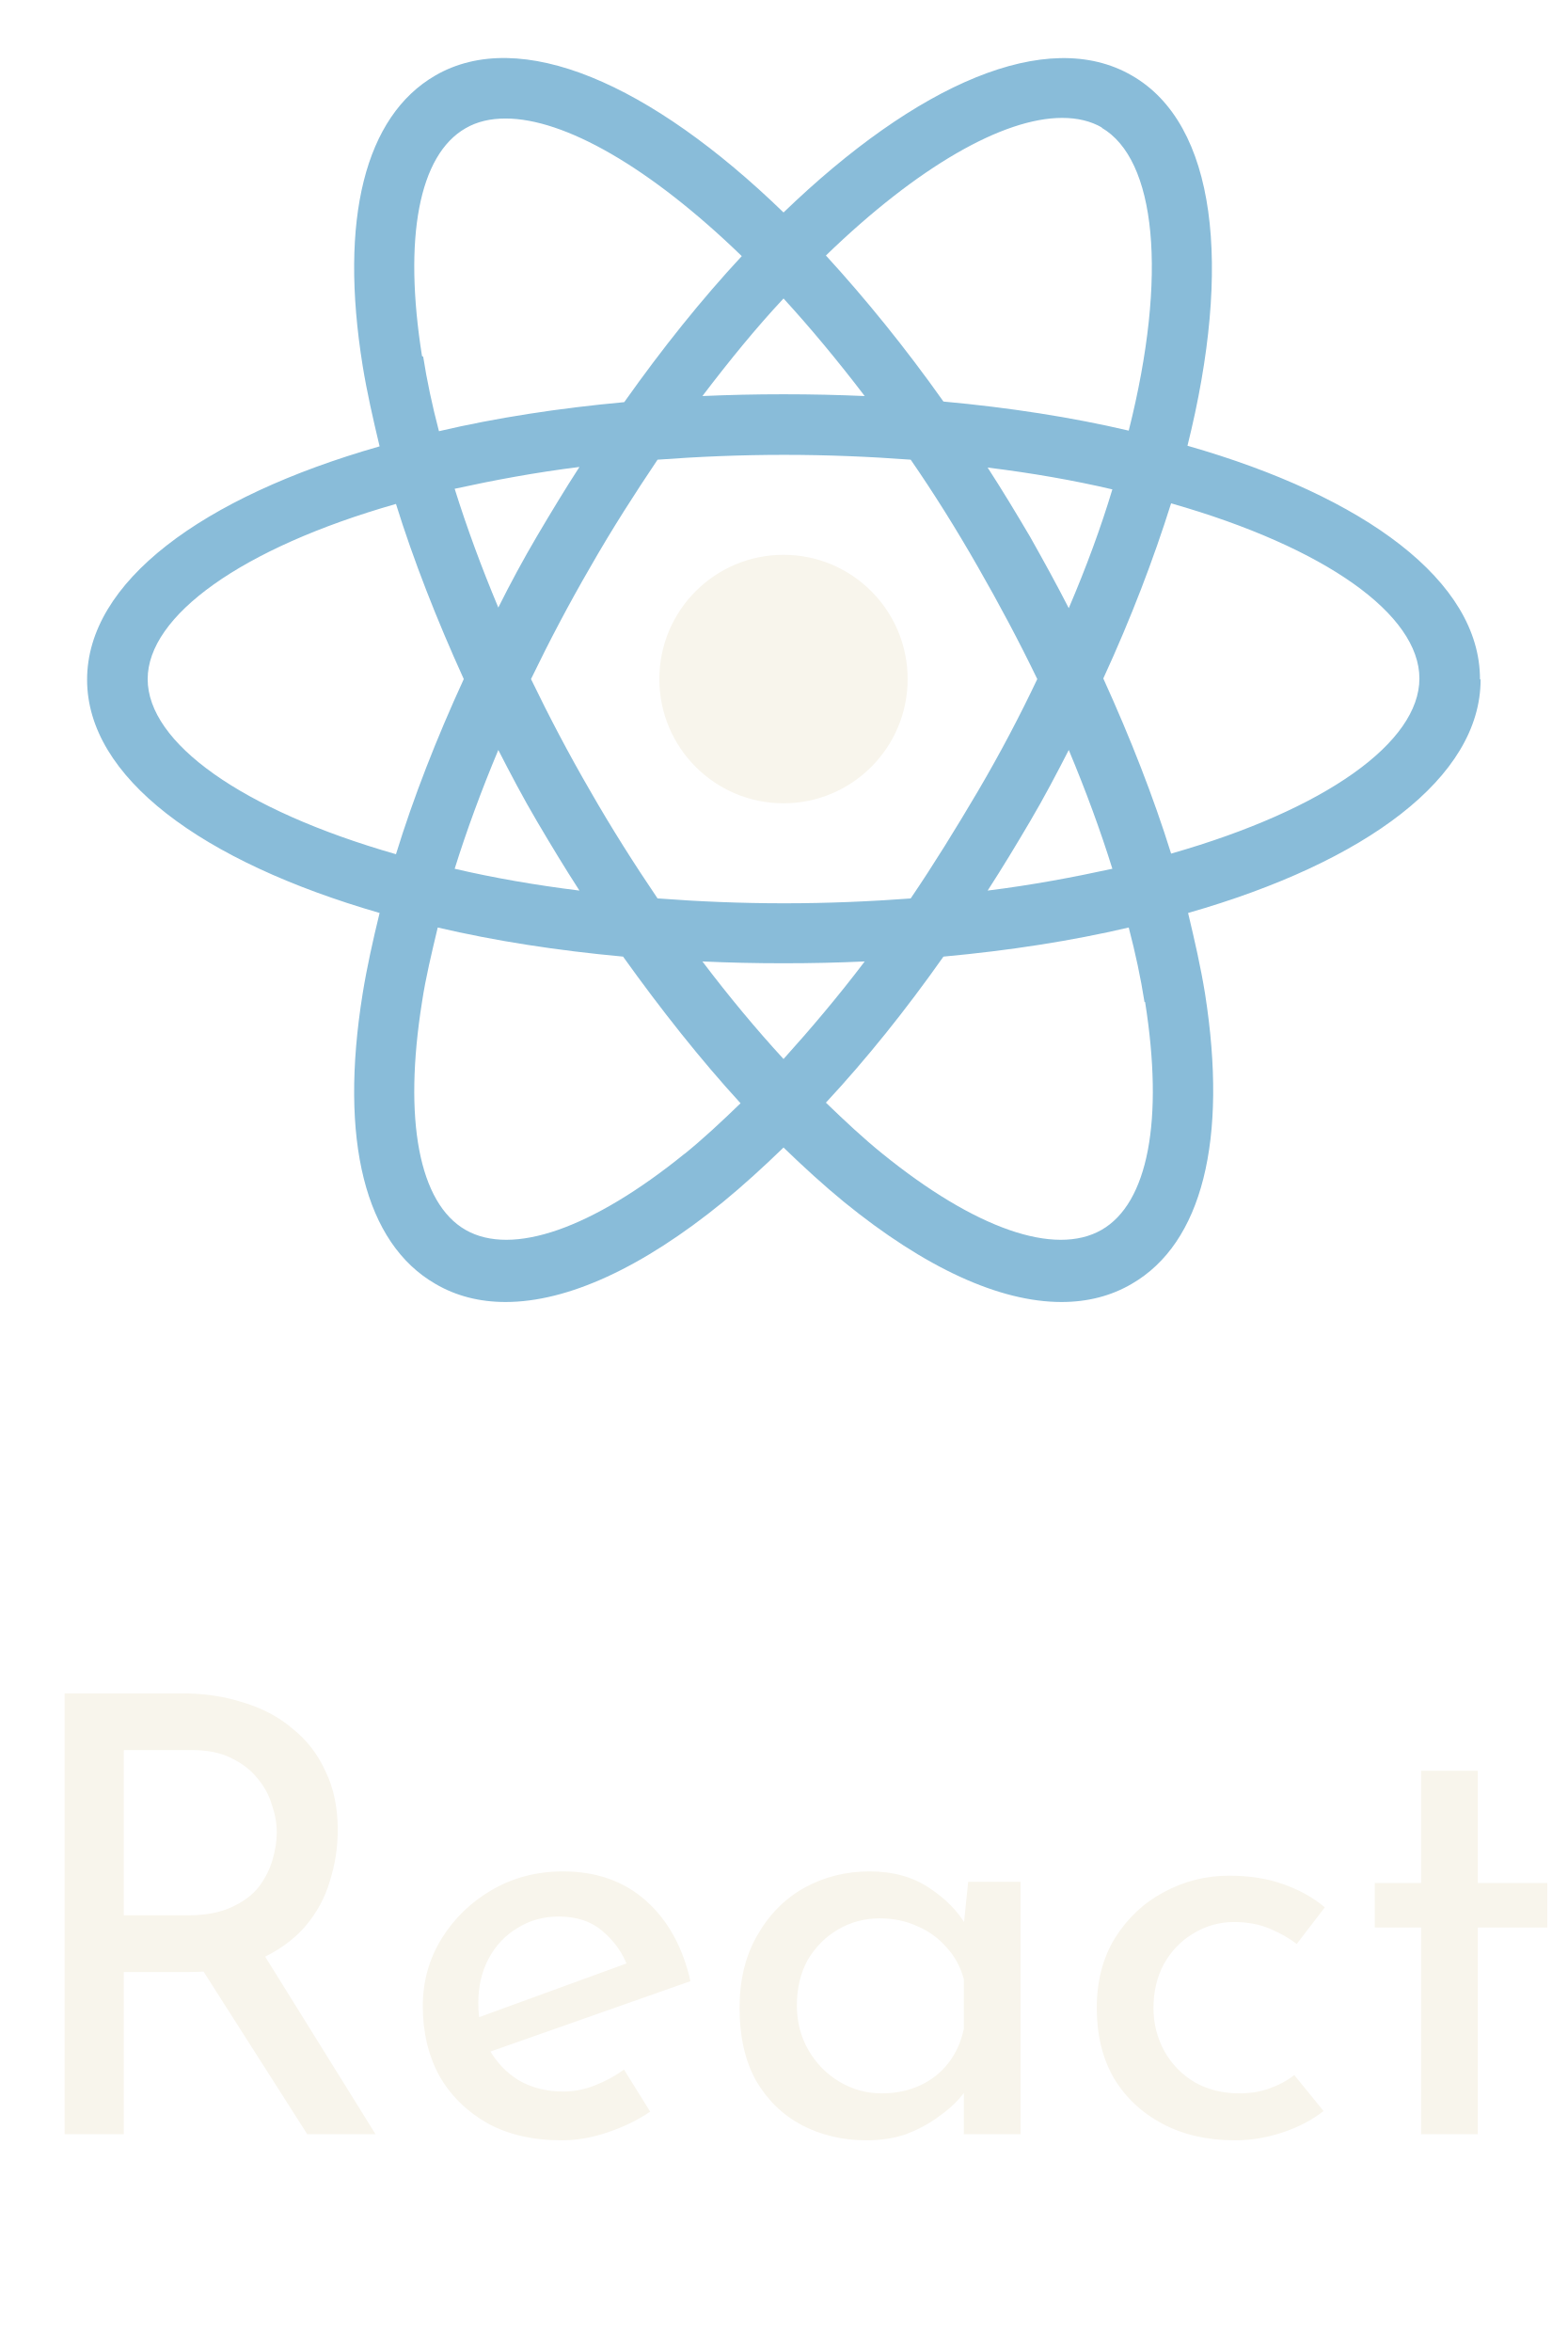
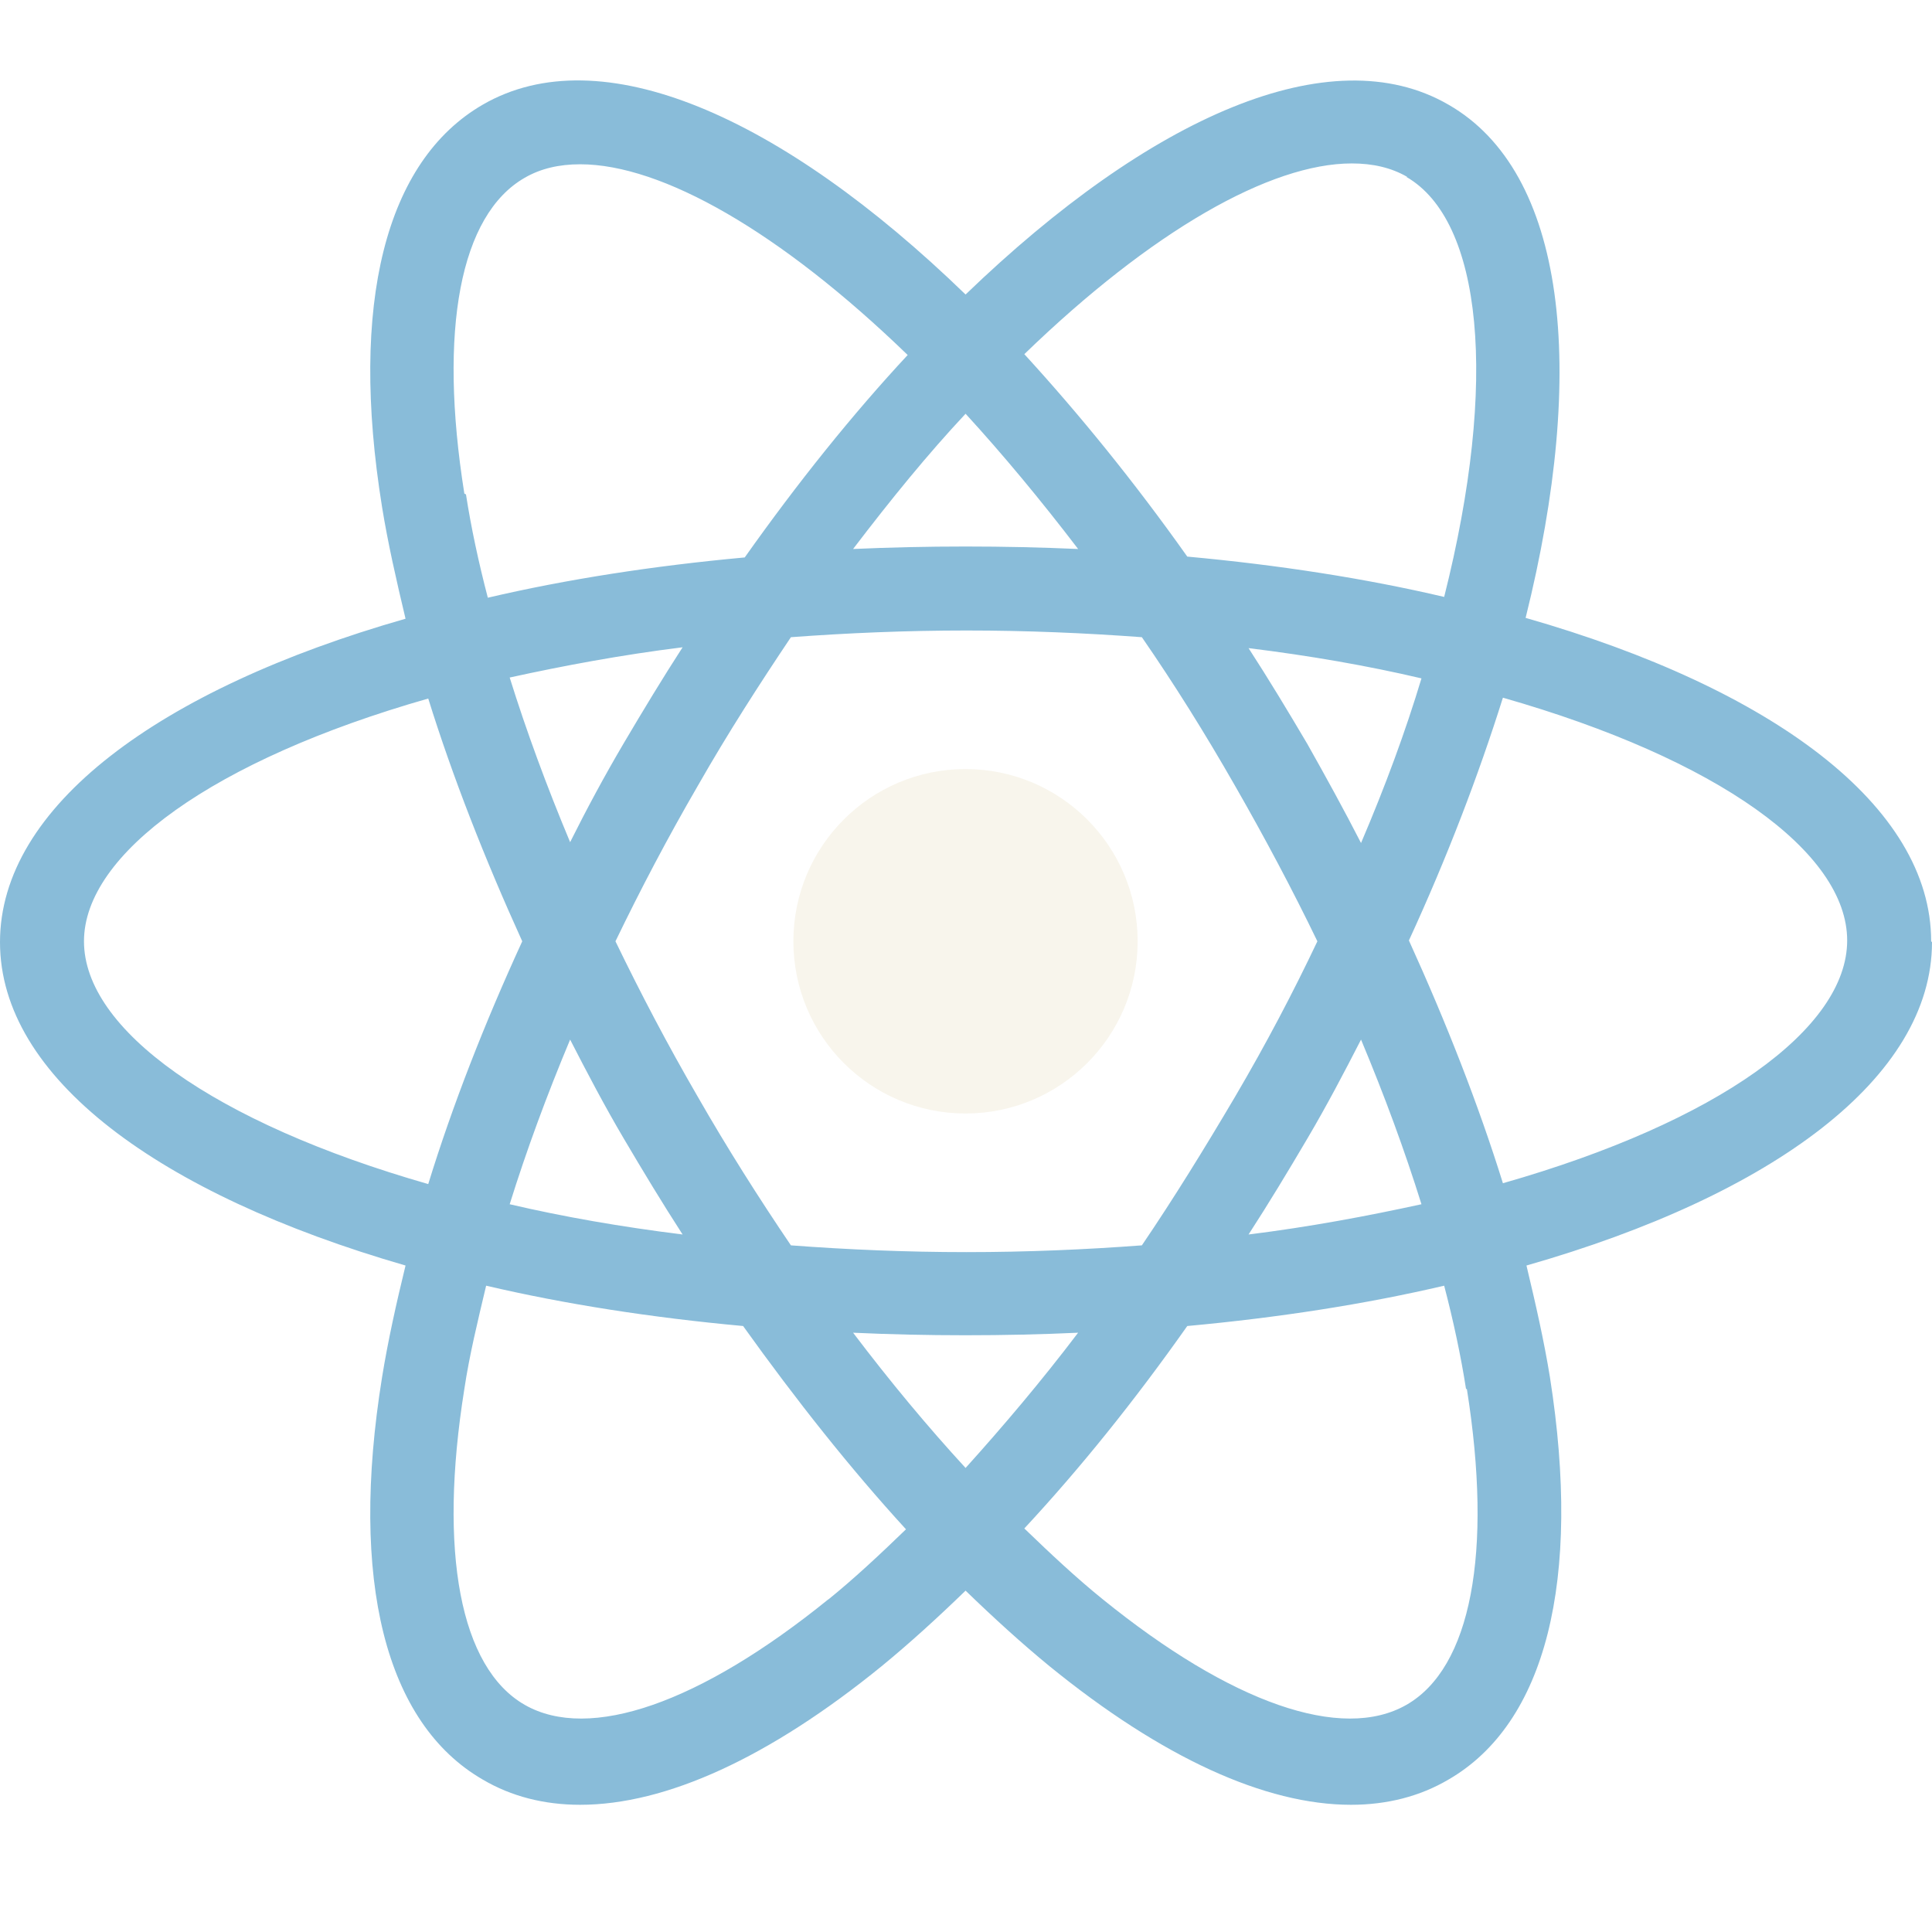
- <svg xmlns="http://www.w3.org/2000/svg" width="36" height="54" viewBox="0 0 36 54" fill="none">
-   <path d="M17.992 18.443C19.566 18.443 20.843 17.166 20.843 15.591C20.843 14.015 19.566 12.738 17.992 12.738C16.417 12.738 15.141 14.015 15.141 15.591C15.141 17.166 16.417 18.443 17.992 18.443Z" fill="#F8F5EC" />
-   <path d="M33.986 15.591C33.986 13.351 31.358 11.403 27.269 10.234C28.298 6.102 27.936 2.847 25.99 1.733C24.043 0.607 21.053 1.928 17.993 4.878C14.934 1.914 11.944 0.607 9.997 1.733C8.383 2.666 7.785 5.031 8.328 8.398C8.425 8.996 8.564 9.608 8.717 10.248C4.628 11.417 2 13.365 2 15.605C2 17.845 4.628 19.779 8.717 20.961C8.564 21.587 8.425 22.213 8.328 22.812C7.785 26.179 8.383 28.544 9.997 29.476C10.469 29.754 11.012 29.893 11.61 29.893C13.028 29.893 14.739 29.114 16.602 27.598C17.061 27.222 17.534 26.791 17.993 26.346C18.452 26.791 18.925 27.222 19.384 27.598C21.247 29.114 22.958 29.893 24.376 29.893C24.974 29.893 25.517 29.754 25.99 29.476C27.603 28.544 28.201 26.179 27.672 22.812C27.575 22.213 27.436 21.601 27.283 20.961C31.372 19.793 34 17.845 34 15.605L33.986 15.591ZM25.294 2.93C26.546 3.653 26.824 6.297 25.92 9.887C24.613 9.58 23.18 9.358 21.665 9.219C20.788 7.98 19.87 6.853 18.966 5.866C21.08 3.82 23.041 2.707 24.39 2.707C24.738 2.707 25.044 2.777 25.308 2.93H25.294ZM22.457 18.165C21.956 19.014 21.442 19.848 20.913 20.627C19.982 20.697 19.008 20.739 18.007 20.739C17.006 20.739 16.032 20.697 15.1 20.627C14.572 19.848 14.043 19.014 13.557 18.165C13.056 17.302 12.611 16.453 12.194 15.591C12.611 14.728 13.056 13.88 13.557 13.017C14.057 12.14 14.586 11.32 15.1 10.554C16.032 10.485 17.006 10.443 18.007 10.443C19.008 10.443 19.982 10.485 20.913 10.554C21.442 11.32 21.956 12.14 22.457 13.017C22.944 13.866 23.403 14.728 23.82 15.591C23.417 16.44 22.972 17.288 22.457 18.165ZM24.543 17.219C24.933 18.151 25.266 19.055 25.544 19.946C24.654 20.14 23.695 20.321 22.68 20.447C23.014 19.932 23.333 19.403 23.653 18.86C23.973 18.318 24.265 17.761 24.543 17.219ZM17.993 24.314C17.367 23.633 16.741 22.881 16.13 22.074C16.741 22.102 17.353 22.116 17.993 22.116C18.633 22.116 19.245 22.102 19.857 22.074C19.245 22.881 18.619 23.619 17.993 24.314ZM13.306 20.447C12.291 20.321 11.332 20.154 10.441 19.946C10.72 19.055 11.053 18.151 11.443 17.219C11.721 17.761 12.013 18.318 12.333 18.86C12.653 19.403 12.973 19.932 13.306 20.447ZM11.443 13.949C11.053 13.017 10.72 12.113 10.441 11.222C11.332 11.027 12.291 10.847 13.306 10.721C12.973 11.236 12.653 11.765 12.333 12.307C12.013 12.85 11.721 13.393 11.443 13.949ZM17.993 6.853C18.605 7.521 19.231 8.273 19.857 9.093C19.245 9.066 18.633 9.052 17.993 9.052C17.353 9.052 16.741 9.066 16.13 9.093C16.755 8.273 17.367 7.521 17.993 6.853ZM23.653 12.321C23.333 11.779 23.014 11.25 22.68 10.735C23.695 10.86 24.654 11.027 25.544 11.236C25.28 12.113 24.947 13.017 24.543 13.963C24.265 13.42 23.959 12.864 23.653 12.321ZM9.691 8.175C9.259 5.462 9.621 3.556 10.692 2.944C10.956 2.791 11.262 2.721 11.61 2.721C12.959 2.721 14.92 3.834 17.034 5.88C16.116 6.867 15.212 7.994 14.335 9.233C12.82 9.372 11.387 9.594 10.08 9.9C9.927 9.316 9.802 8.732 9.718 8.189L9.691 8.175ZM3.391 15.591C3.391 14.144 5.532 12.586 9.093 11.57C9.496 12.864 10.024 14.213 10.65 15.591C10.024 16.954 9.496 18.304 9.093 19.612C5.546 18.596 3.391 17.052 3.391 15.591ZM15.726 26.485C13.598 28.21 11.763 28.85 10.692 28.238C9.621 27.626 9.259 25.706 9.691 23.006C9.774 22.45 9.913 21.88 10.052 21.295C11.359 21.601 12.792 21.824 14.308 21.963C15.184 23.187 16.088 24.328 17.006 25.33C16.575 25.747 16.143 26.151 15.712 26.499L15.726 26.485ZM26.296 23.006C26.727 25.72 26.365 27.626 25.294 28.238C24.223 28.85 22.388 28.21 20.26 26.485C19.829 26.137 19.398 25.733 18.966 25.316C19.898 24.314 20.802 23.187 21.665 21.963C23.18 21.824 24.613 21.601 25.92 21.295C26.073 21.88 26.198 22.464 26.282 23.006H26.296ZM26.893 19.598C26.49 18.304 25.962 16.954 25.336 15.577C25.976 14.186 26.49 12.836 26.893 11.556C30.454 12.572 32.595 14.116 32.595 15.577C32.595 17.038 30.454 18.582 26.893 19.598Z" fill="#89BCD9" />
-   <path d="M4.172 38.878C4.686 38.878 5.157 38.948 5.586 39.088C6.025 39.219 6.403 39.419 6.72 39.69C7.047 39.951 7.299 40.278 7.476 40.67C7.663 41.053 7.756 41.501 7.756 42.014C7.756 42.415 7.696 42.807 7.574 43.19C7.462 43.573 7.271 43.923 7 44.24C6.73 44.548 6.375 44.8 5.936 44.996C5.507 45.183 4.975 45.276 4.34 45.276H2.842V49H1.484V38.878H4.172ZM4.312 43.974C4.714 43.974 5.045 43.913 5.306 43.792C5.577 43.671 5.787 43.517 5.936 43.33C6.086 43.134 6.193 42.924 6.258 42.7C6.324 42.476 6.356 42.266 6.356 42.07C6.356 41.865 6.319 41.655 6.244 41.44C6.179 41.216 6.067 41.011 5.908 40.824C5.759 40.637 5.558 40.483 5.306 40.362C5.064 40.241 4.765 40.18 4.41 40.18H2.842V43.974H4.312ZM5.978 44.744L8.624 49H7.056L4.368 44.786L5.978 44.744ZM12.901 49.14C12.238 49.14 11.669 49.009 11.193 48.748C10.717 48.477 10.348 48.113 10.087 47.656C9.835 47.189 9.709 46.657 9.709 46.06C9.709 45.491 9.854 44.973 10.143 44.506C10.432 44.039 10.82 43.666 11.305 43.386C11.79 43.106 12.332 42.966 12.929 42.966C13.694 42.966 14.329 43.19 14.833 43.638C15.337 44.086 15.678 44.702 15.855 45.486L11.081 47.166L10.773 46.396L14.693 44.968L14.413 45.15C14.301 44.842 14.114 44.576 13.853 44.352C13.592 44.119 13.251 44.002 12.831 44.002C12.476 44.002 12.159 44.091 11.879 44.268C11.599 44.436 11.38 44.669 11.221 44.968C11.062 45.267 10.983 45.607 10.983 45.99C10.983 46.391 11.067 46.746 11.235 47.054C11.403 47.353 11.632 47.591 11.921 47.768C12.22 47.936 12.556 48.02 12.929 48.02C13.181 48.02 13.424 47.973 13.657 47.88C13.9 47.787 14.124 47.665 14.329 47.516L14.931 48.482C14.642 48.678 14.315 48.837 13.951 48.958C13.596 49.079 13.246 49.14 12.901 49.14ZM19.895 49.14C19.353 49.14 18.858 49.023 18.41 48.79C17.972 48.557 17.622 48.216 17.36 47.768C17.108 47.311 16.983 46.755 16.983 46.102C16.983 45.458 17.118 44.903 17.389 44.436C17.659 43.96 18.018 43.596 18.466 43.344C18.924 43.092 19.423 42.966 19.965 42.966C20.506 42.966 20.963 43.092 21.337 43.344C21.71 43.587 21.994 43.876 22.191 44.212L22.107 44.436L22.233 43.204H23.436V49H22.134V47.488L22.274 47.824C22.237 47.917 22.153 48.039 22.023 48.188C21.901 48.328 21.733 48.473 21.518 48.622C21.313 48.771 21.075 48.897 20.805 49C20.534 49.093 20.23 49.14 19.895 49.14ZM20.244 48.062C20.571 48.062 20.865 48.001 21.127 47.88C21.388 47.759 21.602 47.591 21.77 47.376C21.948 47.152 22.069 46.886 22.134 46.578V45.444C22.06 45.164 21.929 44.921 21.742 44.716C21.556 44.501 21.332 44.338 21.07 44.226C20.809 44.105 20.52 44.044 20.203 44.044C19.857 44.044 19.54 44.128 19.25 44.296C18.961 44.464 18.728 44.697 18.55 44.996C18.383 45.295 18.299 45.645 18.299 46.046C18.299 46.419 18.387 46.76 18.564 47.068C18.742 47.376 18.98 47.619 19.279 47.796C19.577 47.973 19.899 48.062 20.244 48.062ZM30.394 48.468C30.132 48.673 29.82 48.837 29.456 48.958C29.092 49.079 28.728 49.14 28.364 49.14C27.729 49.14 27.174 49.014 26.698 48.762C26.222 48.51 25.848 48.16 25.578 47.712C25.316 47.255 25.186 46.718 25.186 46.102C25.186 45.486 25.326 44.949 25.606 44.492C25.895 44.035 26.268 43.685 26.726 43.442C27.192 43.19 27.692 43.064 28.224 43.064C28.69 43.064 29.106 43.129 29.47 43.26C29.843 43.391 30.16 43.568 30.422 43.792L29.778 44.632C29.61 44.501 29.404 44.385 29.162 44.282C28.919 44.179 28.644 44.128 28.336 44.128C28 44.128 27.687 44.217 27.398 44.394C27.118 44.562 26.894 44.795 26.726 45.094C26.567 45.393 26.488 45.729 26.488 46.102C26.488 46.457 26.572 46.788 26.74 47.096C26.908 47.395 27.141 47.633 27.44 47.81C27.738 47.978 28.079 48.062 28.462 48.062C28.714 48.062 28.942 48.025 29.148 47.95C29.362 47.875 29.554 47.773 29.722 47.642L30.394 48.468ZM32.634 40.656H33.936V43.232H35.532V44.254H33.936V49H32.634V44.254H31.57V43.232H32.634V40.656Z" fill="#F8F5EC" />
+ <svg xmlns="http://www.w3.org/2000/svg" width="32" height="32" viewBox="0 0 32 32" fill="none">
+   <path d="M15.992 18.443C17.566 18.443 18.843 17.166 18.843 15.591C18.843 14.015 17.566 12.738 15.992 12.738C14.417 12.738 13.141 14.015 13.141 15.591C13.141 17.166 14.417 18.443 15.992 18.443Z" fill="#F8F5EC" />
+   <path d="M31.986 15.591C31.986 13.351 29.358 11.403 25.269 10.234C26.298 6.102 25.936 2.847 23.99 1.733C22.043 0.607 19.053 1.928 15.993 4.878C12.934 1.914 9.944 0.607 7.997 1.733C6.383 2.666 5.785 5.031 6.328 8.398C6.425 8.996 6.564 9.608 6.717 10.248C2.628 11.417 0 13.365 0 15.605C0 17.845 2.628 19.779 6.717 20.961C6.564 21.587 6.425 22.213 6.328 22.812C5.785 26.179 6.383 28.544 7.997 29.476C8.469 29.754 9.012 29.893 9.61 29.893C11.028 29.893 12.739 29.114 14.602 27.598C15.061 27.222 15.534 26.791 15.993 26.346C16.452 26.791 16.925 27.222 17.384 27.598C19.247 29.114 20.958 29.893 22.376 29.893C22.974 29.893 23.517 29.754 23.99 29.476C25.603 28.544 26.201 26.179 25.672 22.812C25.575 22.213 25.436 21.601 25.283 20.961C29.372 19.793 32 17.845 32 15.605L31.986 15.591ZM23.294 2.93C24.546 3.653 24.824 6.297 23.92 9.887C22.613 9.58 21.18 9.358 19.665 9.219C18.788 7.98 17.87 6.853 16.966 5.866C19.08 3.82 21.041 2.707 22.39 2.707C22.738 2.707 23.044 2.777 23.308 2.93H23.294ZM20.457 18.165C19.956 19.014 19.442 19.848 18.913 20.627C17.982 20.697 17.008 20.739 16.007 20.739C15.006 20.739 14.032 20.697 13.1 20.627C12.572 19.848 12.043 19.014 11.557 18.165C11.056 17.302 10.611 16.453 10.194 15.591C10.611 14.728 11.056 13.88 11.557 13.017C12.057 12.14 12.586 11.32 13.1 10.554C14.032 10.485 15.006 10.443 16.007 10.443C17.008 10.443 17.982 10.485 18.913 10.554C19.442 11.32 19.956 12.14 20.457 13.017C20.944 13.866 21.403 14.728 21.82 15.591C21.417 16.44 20.972 17.288 20.457 18.165ZM22.543 17.219C22.933 18.151 23.266 19.055 23.544 19.946C22.654 20.14 21.695 20.321 20.68 20.447C21.014 19.932 21.333 19.403 21.653 18.86C21.973 18.318 22.265 17.761 22.543 17.219ZM15.993 24.314C15.367 23.633 14.741 22.881 14.13 22.074C14.741 22.102 15.353 22.116 15.993 22.116C16.633 22.116 17.245 22.102 17.857 22.074C17.245 22.881 16.619 23.619 15.993 24.314ZM11.306 20.447C10.291 20.321 9.332 20.154 8.442 19.946C8.72 19.055 9.053 18.151 9.443 17.219C9.721 17.761 10.013 18.318 10.333 18.86C10.653 19.403 10.973 19.932 11.306 20.447ZM9.443 13.949C9.053 13.017 8.72 12.113 8.442 11.222C9.332 11.027 10.291 10.847 11.306 10.721C10.973 11.236 10.653 11.765 10.333 12.307C10.013 12.85 9.721 13.393 9.443 13.949ZM15.993 6.853C16.605 7.521 17.231 8.273 17.857 9.093C17.245 9.066 16.633 9.052 15.993 9.052C15.353 9.052 14.741 9.066 14.13 9.093C14.755 8.273 15.367 7.521 15.993 6.853ZM21.653 12.321C21.333 11.779 21.014 11.25 20.68 10.735C21.695 10.86 22.654 11.027 23.544 11.236C23.28 12.113 22.947 13.017 22.543 13.963C22.265 13.42 21.959 12.864 21.653 12.321ZM7.691 8.175C7.259 5.462 7.621 3.556 8.692 2.944C8.956 2.791 9.262 2.721 9.61 2.721C10.959 2.721 12.92 3.834 15.034 5.88C14.116 6.867 13.212 7.994 12.335 9.233C10.82 9.372 9.387 9.594 8.08 9.9C7.927 9.316 7.802 8.732 7.718 8.189L7.691 8.175ZM1.391 15.591C1.391 14.144 3.532 12.586 7.093 11.57C7.496 12.864 8.024 14.213 8.65 15.591C8.024 16.954 7.496 18.304 7.093 19.612C3.546 18.596 1.391 17.052 1.391 15.591ZM13.726 26.485C11.598 28.21 9.763 28.85 8.692 28.238C7.621 27.626 7.259 25.706 7.691 23.006C7.774 22.45 7.913 21.88 8.052 21.295C9.359 21.601 10.792 21.824 12.308 21.963C13.184 23.187 14.088 24.328 15.006 25.33C14.575 25.747 14.143 26.151 13.712 26.499L13.726 26.485ZM24.296 23.006C24.727 25.72 24.365 27.626 23.294 28.238C22.223 28.85 20.388 28.21 18.26 26.485C17.829 26.137 17.398 25.733 16.966 25.316C17.898 24.314 18.802 23.187 19.665 21.963C21.18 21.824 22.613 21.601 23.92 21.295C24.073 21.88 24.198 22.464 24.282 23.006H24.296ZM24.893 19.598C24.49 18.304 23.962 16.954 23.336 15.577C23.976 14.186 24.49 12.836 24.893 11.556C28.454 12.572 30.595 14.116 30.595 15.577C30.595 17.038 28.454 18.582 24.893 19.598Z" fill="#89BCD9" />
</svg>
